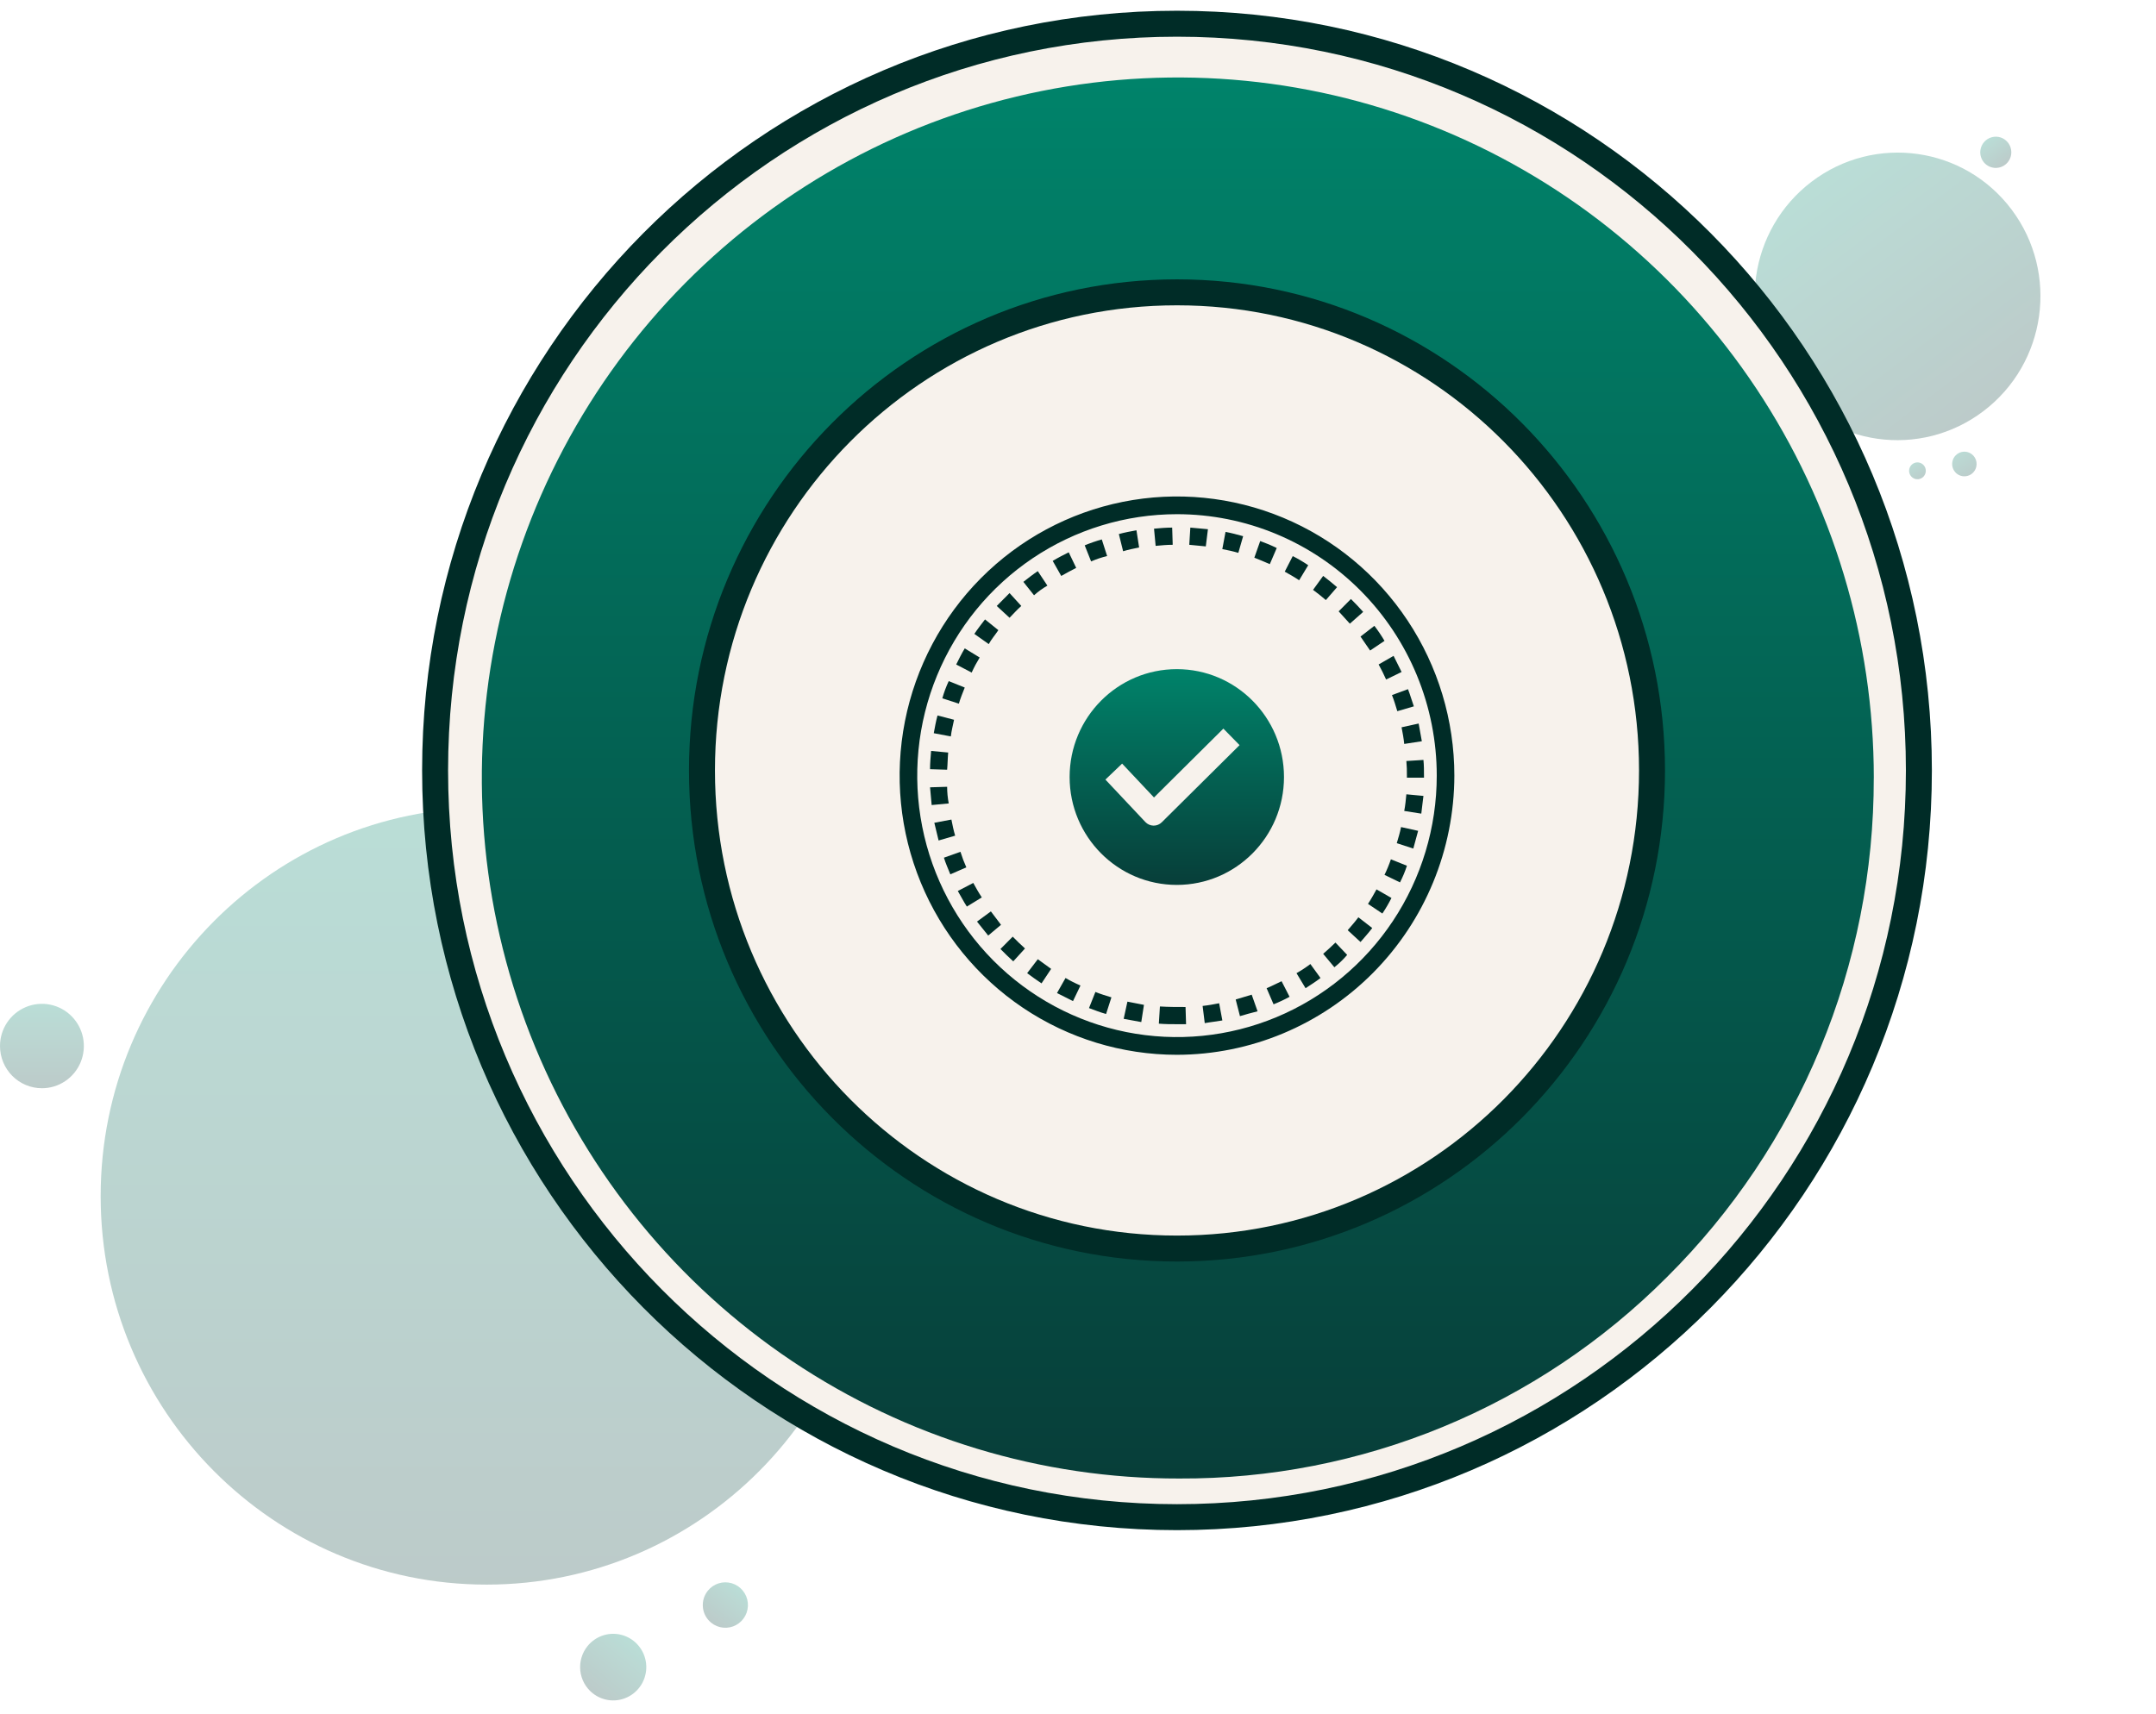
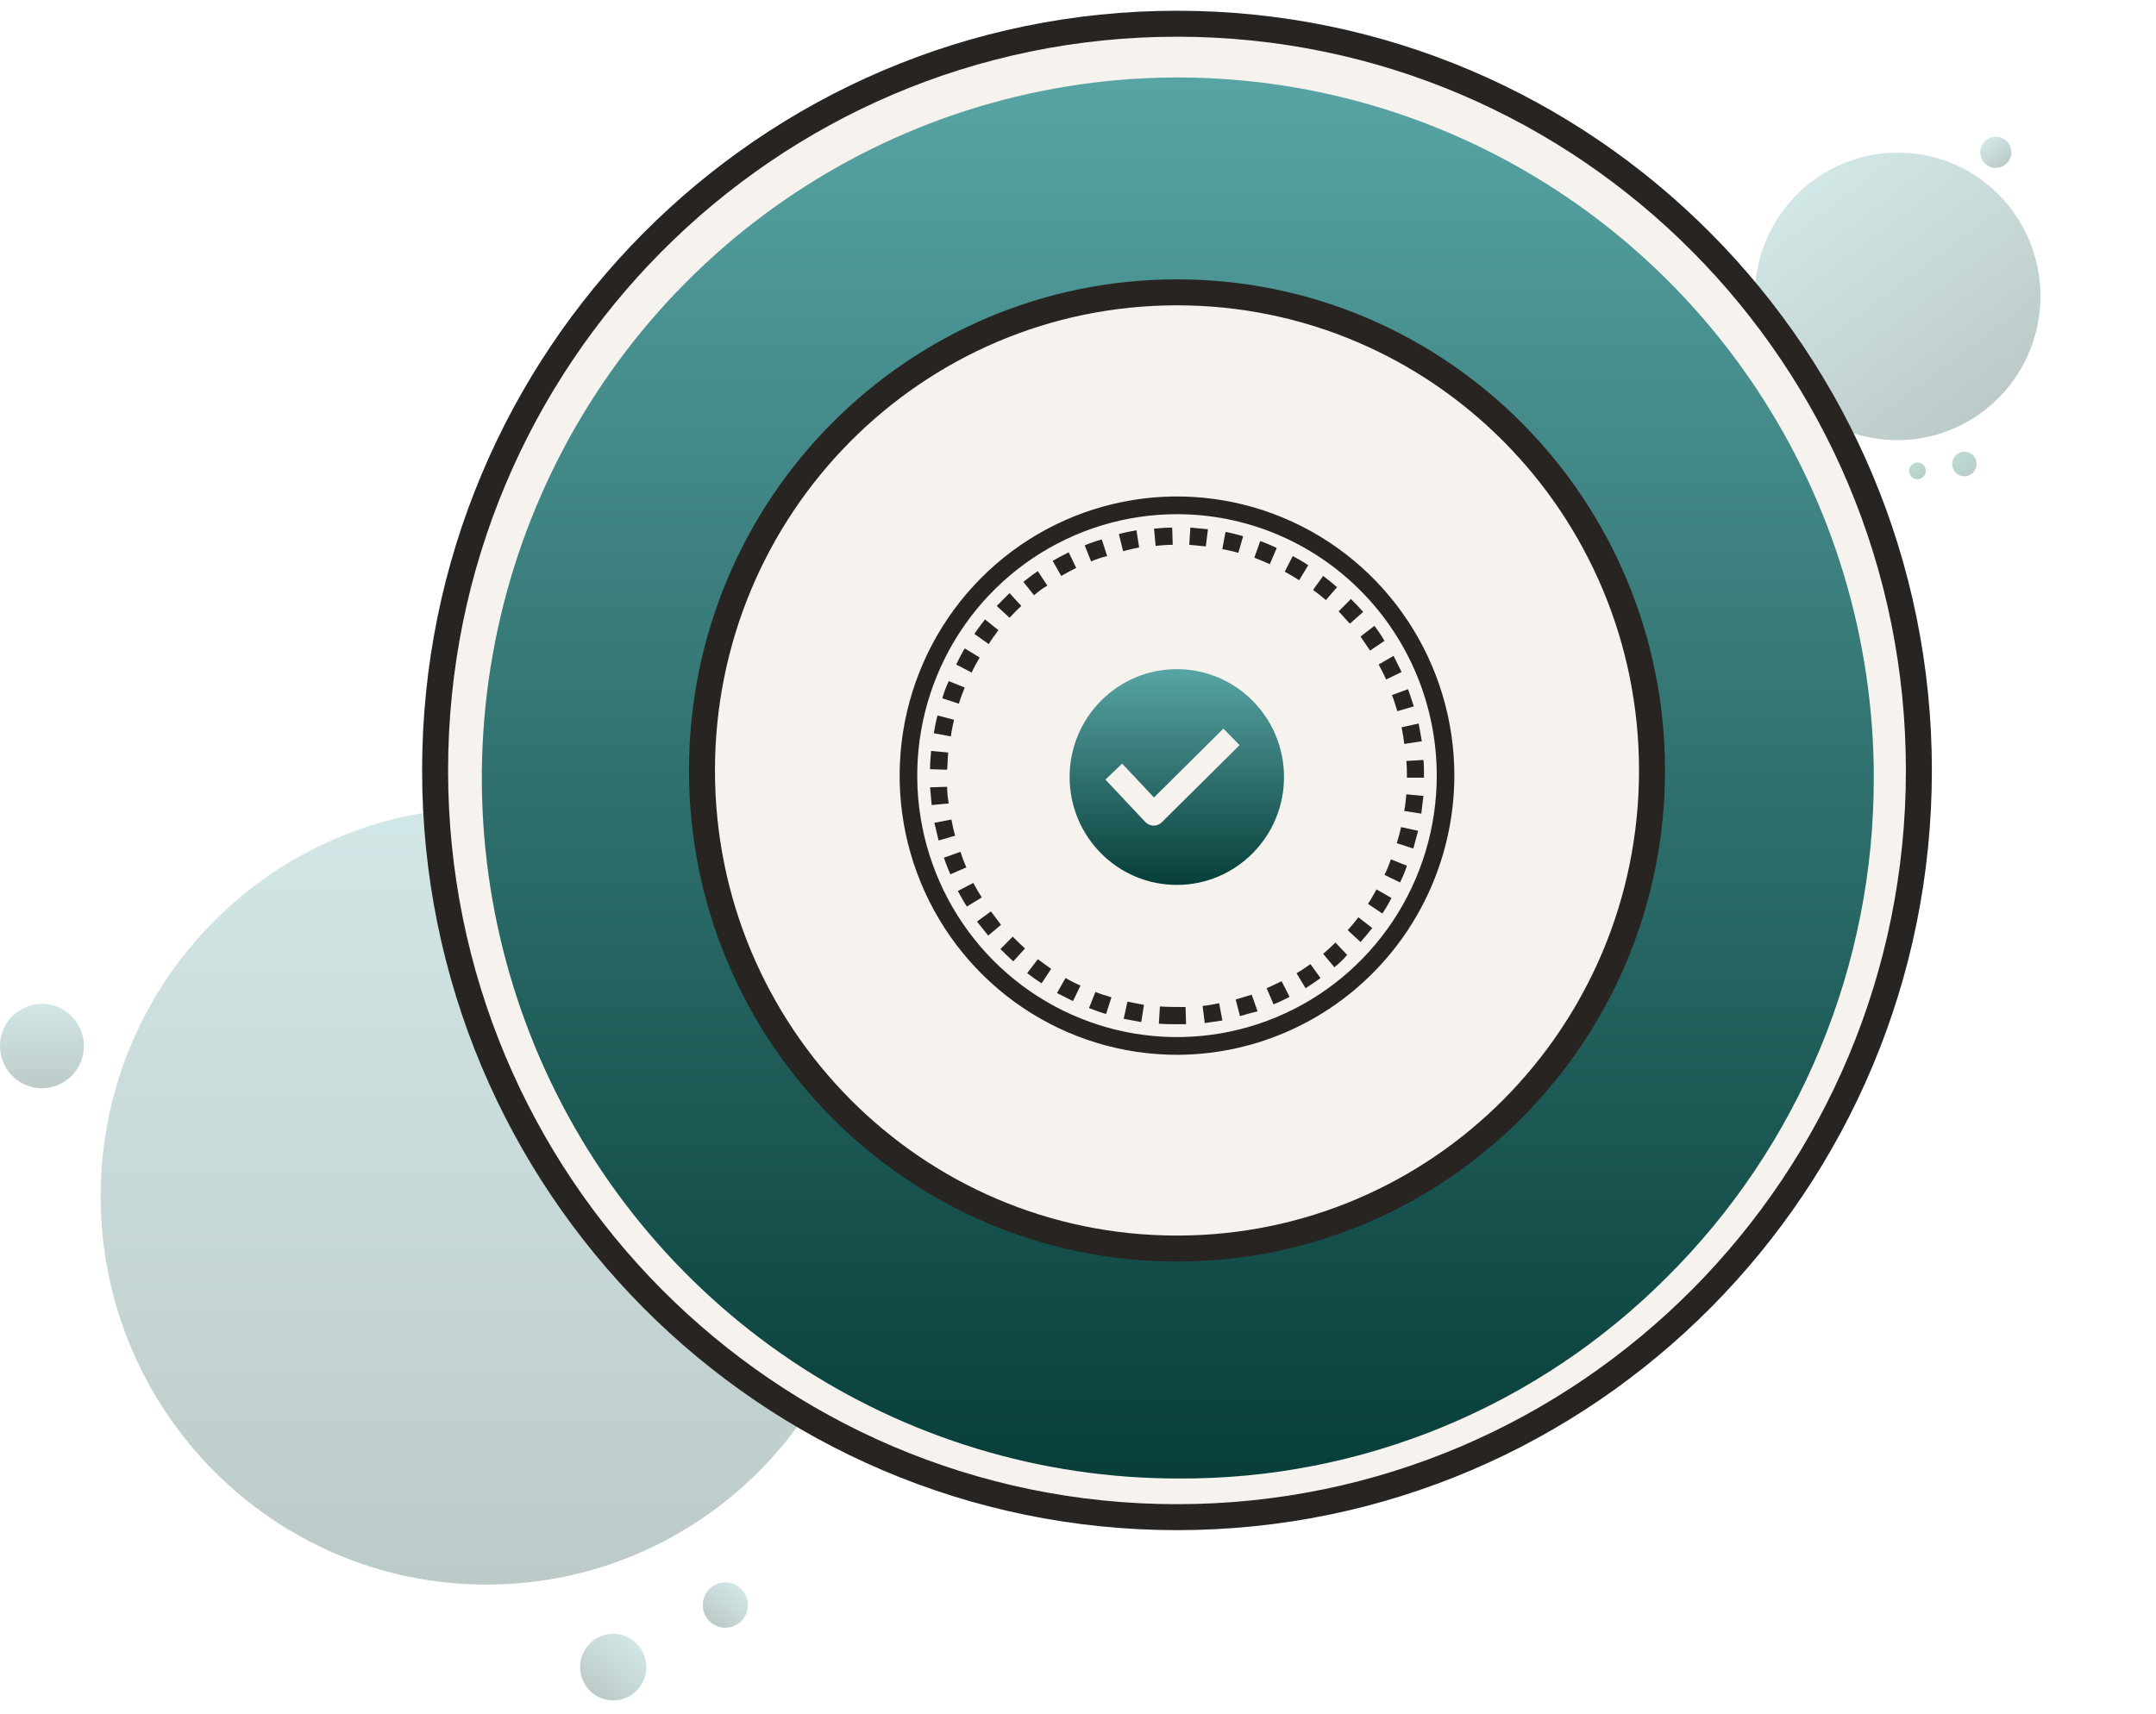
<svg xmlns="http://www.w3.org/2000/svg" width="166" height="132" viewBox="0 0 166 132" fill="none">
  <g opacity="0.272">
-     <path d="M37.465 122.038C53.876 122.038 67.18 108.644 67.18 92.122C67.18 75.6 53.876 62.206 37.465 62.206C21.054 62.206 7.75 75.6 7.75 92.122C7.75 108.644 21.054 122.038 37.465 122.038Z" fill="url(#paint0_linear_1436_3879)" />
-     <path d="M45.61 130.386C46.002 130.705 46.479 130.9 46.981 130.947C47.483 130.993 47.987 130.888 48.43 130.646C48.873 130.403 49.235 130.034 49.469 129.585C49.703 129.136 49.8 128.626 49.747 128.122C49.694 127.617 49.493 127.139 49.17 126.75C48.847 126.36 48.417 126.075 47.934 125.932C47.45 125.788 46.935 125.792 46.454 125.944C45.973 126.095 45.547 126.387 45.23 126.782C44.807 127.311 44.609 127.987 44.68 128.663C44.751 129.338 45.086 129.958 45.61 130.386Z" fill="url(#paint1_linear_1436_3879)" />
-     <path d="M54.755 124.972C55.022 125.19 55.347 125.323 55.69 125.355C56.032 125.386 56.376 125.315 56.678 125.15C56.98 124.985 57.227 124.733 57.387 124.427C57.547 124.121 57.614 123.773 57.578 123.429C57.542 123.085 57.405 122.759 57.185 122.493C56.965 122.227 56.672 122.032 56.343 121.934C56.013 121.836 55.662 121.838 55.333 121.941C55.005 122.043 54.714 122.242 54.498 122.511C54.208 122.871 54.072 123.333 54.12 123.795C54.168 124.257 54.397 124.68 54.755 124.972Z" fill="url(#paint2_linear_1436_3879)" />
-     <path d="M3.228 83.81C3.867 83.81 4.491 83.619 5.022 83.262C5.553 82.905 5.967 82.397 6.211 81.803C6.455 81.21 6.519 80.556 6.395 79.925C6.27 79.295 5.963 78.716 5.511 78.261C5.06 77.807 4.484 77.497 3.858 77.372C3.232 77.246 2.583 77.311 1.993 77.557C1.403 77.803 0.899 78.219 0.544 78.754C0.189 79.288 0 79.917 0 80.56C0 81.422 0.34 82.248 0.946 82.858C1.551 83.467 2.372 83.81 3.228 83.81Z" fill="url(#paint3_linear_1436_3879)" />
+     <path d="M37.465 122.038C53.876 122.038 67.18 108.644 67.18 92.122C67.18 75.6 53.876 62.207 37.465 62.207C21.054 62.207 7.75 75.6 7.75 92.122C7.75 108.644 21.054 122.038 37.465 122.038Z" fill="url(#paint0_linear_461_5992)" />
+     <path d="M45.61 130.386C46.002 130.705 46.479 130.9 46.981 130.947C47.483 130.993 47.988 130.888 48.431 130.646C48.873 130.404 49.235 130.034 49.469 129.585C49.704 129.136 49.8 128.626 49.747 128.122C49.694 127.617 49.493 127.139 49.171 126.75C48.848 126.36 48.417 126.075 47.934 125.932C47.45 125.788 46.935 125.792 46.454 125.944C45.973 126.095 45.547 126.387 45.23 126.782C44.807 127.311 44.609 127.987 44.68 128.663C44.751 129.339 45.086 129.958 45.61 130.386Z" fill="url(#paint1_linear_461_5992)" />
+     <path d="M54.755 124.972C55.022 125.19 55.347 125.323 55.69 125.355C56.032 125.386 56.376 125.315 56.678 125.15C56.98 124.985 57.227 124.733 57.387 124.427C57.547 124.121 57.614 123.773 57.578 123.429C57.542 123.085 57.405 122.759 57.185 122.493C56.966 122.227 56.672 122.032 56.343 121.934C56.013 121.836 55.662 121.838 55.333 121.941C55.005 122.043 54.714 122.242 54.498 122.511C54.208 122.871 54.072 123.333 54.12 123.795C54.168 124.257 54.397 124.68 54.755 124.972Z" fill="url(#paint2_linear_461_5992)" />
+     <path d="M3.228 83.81C3.867 83.81 4.491 83.619 5.022 83.262C5.553 82.905 5.967 82.397 6.211 81.803C6.455 81.21 6.519 80.556 6.395 79.925C6.27 79.295 5.963 78.716 5.511 78.261C5.06 77.807 4.484 77.497 3.858 77.372C3.232 77.246 2.583 77.311 1.993 77.557C1.403 77.803 0.899 78.219 0.544 78.754C0.189 79.288 0 79.917 0 80.559C0 81.422 0.34 82.248 0.946 82.858C1.551 83.467 2.372 83.81 3.228 83.81Z" fill="url(#paint3_linear_461_5992)" />
  </g>
  <g opacity="0.272">
-     <path d="M152.714 31.664C157.569 27.979 158.545 21.036 154.894 16.155C151.242 11.274 144.345 10.304 139.489 13.988C134.633 17.673 133.657 24.616 137.309 29.497C140.961 34.378 147.858 35.348 152.714 31.664Z" fill="url(#paint4_linear_1436_3879)" />
-     <path d="M152.159 35.963C152.114 36.145 152.016 36.31 151.878 36.436C151.74 36.562 151.569 36.645 151.384 36.672C151.2 36.7 151.012 36.673 150.844 36.593C150.675 36.513 150.534 36.384 150.439 36.224C150.343 36.063 150.297 35.877 150.306 35.69C150.315 35.502 150.379 35.322 150.49 35.17C150.601 35.02 150.754 34.905 150.929 34.842C151.104 34.778 151.294 34.768 151.475 34.813C151.717 34.874 151.925 35.029 152.054 35.245C152.182 35.461 152.22 35.719 152.159 35.963Z" fill="url(#paint5_linear_1436_3879)" />
-     <path d="M148.257 36.416C148.226 36.54 148.159 36.653 148.065 36.739C147.971 36.825 147.853 36.881 147.728 36.901C147.602 36.919 147.473 36.901 147.358 36.846C147.243 36.791 147.147 36.704 147.082 36.594C147.016 36.484 146.985 36.357 146.991 36.229C146.997 36.101 147.041 35.977 147.117 35.874C147.192 35.771 147.297 35.693 147.416 35.65C147.536 35.606 147.666 35.599 147.789 35.63C147.955 35.672 148.097 35.778 148.185 35.925C148.273 36.072 148.299 36.249 148.257 36.416Z" fill="url(#paint6_linear_1436_3879)" />
-     <path d="M154.383 12.69C154.194 12.834 153.967 12.917 153.731 12.931C153.495 12.945 153.26 12.888 153.056 12.767C152.853 12.646 152.689 12.468 152.587 12.253C152.484 12.039 152.447 11.799 152.48 11.563C152.513 11.327 152.615 11.107 152.773 10.929C152.93 10.751 153.137 10.624 153.366 10.565C153.595 10.505 153.836 10.515 154.059 10.593C154.283 10.671 154.478 10.815 154.62 11.005C154.81 11.259 154.892 11.58 154.848 11.896C154.804 12.212 154.636 12.498 154.383 12.69Z" fill="url(#paint7_linear_1436_3879)" />
+     <path d="M152.714 31.664C157.569 27.98 158.546 21.036 154.894 16.155C151.242 11.274 144.345 10.304 139.489 13.989C134.633 17.673 133.657 24.616 137.309 29.497C140.961 34.378 147.858 35.348 152.714 31.664Z" fill="url(#paint4_linear_461_5992)" />
+     <path d="M152.16 35.963C152.114 36.145 152.017 36.31 151.879 36.436C151.741 36.562 151.569 36.645 151.385 36.673C151.2 36.701 151.012 36.673 150.844 36.593C150.676 36.513 150.535 36.385 150.439 36.224C150.343 36.063 150.297 35.877 150.306 35.69C150.315 35.502 150.379 35.322 150.49 35.171C150.601 35.02 150.754 34.905 150.929 34.842C151.104 34.778 151.294 34.768 151.475 34.814C151.717 34.874 151.925 35.03 152.054 35.245C152.182 35.461 152.22 35.719 152.16 35.963Z" fill="url(#paint5_linear_461_5992)" />
+     <path d="M148.257 36.416C148.226 36.54 148.16 36.653 148.065 36.739C147.971 36.825 147.854 36.881 147.728 36.901C147.602 36.919 147.474 36.901 147.358 36.846C147.243 36.791 147.147 36.704 147.082 36.594C147.016 36.484 146.985 36.357 146.991 36.229C146.997 36.101 147.041 35.977 147.117 35.874C147.193 35.771 147.297 35.693 147.417 35.65C147.536 35.606 147.666 35.599 147.79 35.63C147.955 35.672 148.097 35.778 148.185 35.925C148.273 36.072 148.299 36.249 148.257 36.416Z" fill="url(#paint6_linear_461_5992)" />
+     <path d="M154.383 12.69C154.194 12.834 153.967 12.918 153.731 12.931C153.495 12.945 153.26 12.888 153.056 12.767C152.853 12.647 152.689 12.468 152.587 12.254C152.484 12.039 152.447 11.799 152.48 11.563C152.514 11.328 152.615 11.107 152.773 10.929C152.931 10.752 153.137 10.625 153.366 10.565C153.595 10.505 153.836 10.515 154.06 10.593C154.283 10.672 154.478 10.815 154.62 11.005C154.81 11.259 154.893 11.58 154.848 11.896C154.804 12.212 154.636 12.498 154.383 12.69Z" fill="url(#paint7_linear_461_5992)" />
  </g>
-   <path d="M90.622 117.671C122.623 117.671 148.566 91.553 148.566 59.336C148.566 27.118 122.623 1 90.622 1C58.621 1 32.678 27.118 32.678 59.336C32.678 91.553 58.621 117.671 90.622 117.671Z" fill="#F7F2EC" />
-   <path d="M90.622 116.844C122.17 116.844 147.744 91.096 147.744 59.336C147.744 27.575 122.17 1.827 90.622 1.827C59.075 1.827 33.5 27.575 33.5 59.336C33.5 91.096 59.075 116.844 90.622 116.844Z" stroke="#002C27" stroke-width="2" />
-   <path d="M144.27 59.916C144.281 67.067 142.878 74.15 140.143 80.75C137.408 87.35 133.396 93.337 128.34 98.361C123.405 103.309 117.547 107.227 111.103 109.888C104.658 112.549 97.755 113.901 90.79 113.867C80.187 113.887 69.816 110.741 60.99 104.825C52.163 98.91 45.279 90.492 41.207 80.635C37.135 70.779 36.059 59.928 38.115 49.456C40.17 38.984 45.266 29.361 52.756 21.805C60.246 14.25 69.795 9.101 80.192 7.011C90.59 4.921 101.37 5.983 111.168 10.063C120.966 14.143 129.342 21.058 135.234 29.933C141.127 38.807 144.273 49.242 144.273 59.916L144.27 59.916Z" fill="url(#paint8_linear_1436_3879)" />
-   <path d="M90.622 96.985C111.275 96.985 128.018 80.129 128.018 59.336C128.018 38.542 111.275 21.686 90.622 21.686C69.969 21.686 53.226 38.542 53.226 59.336C53.226 80.129 69.969 96.985 90.622 96.985Z" fill="#F7F2EC" />
-   <path d="M90.622 96.157C110.822 96.157 127.196 79.671 127.196 59.335C127.196 38.999 110.822 22.514 90.622 22.514C70.423 22.514 54.048 38.999 54.048 59.335C54.048 79.671 70.423 96.157 90.622 96.157Z" stroke="#002C27" stroke-width="2" />
-   <path d="M90.622 81.235C86.398 81.235 82.269 79.974 78.757 77.612C75.246 75.249 72.508 71.891 70.892 67.963C69.276 64.034 68.853 59.711 69.677 55.541C70.501 51.37 72.535 47.539 75.521 44.532C78.508 41.526 82.313 39.478 86.456 38.648C90.598 37.819 94.892 38.245 98.794 39.872C102.696 41.499 106.032 44.255 108.378 47.791C110.725 51.326 111.977 55.483 111.977 59.735C111.968 65.434 109.715 70.897 105.712 74.927C101.709 78.957 96.283 81.225 90.622 81.235ZM90.622 39.6C86.666 39.6 82.799 40.781 79.51 42.993C76.221 45.206 73.658 48.35 72.144 52.03C70.63 55.709 70.234 59.758 71.006 63.663C71.778 67.569 73.683 71.157 76.48 73.973C79.277 76.789 82.84 78.707 86.72 79.484C90.6 80.26 94.621 79.862 98.275 78.338C101.93 76.814 105.054 74.233 107.251 70.922C109.449 67.611 110.622 63.718 110.622 59.735C110.622 57.091 110.105 54.472 109.1 52.029C108.095 49.586 106.622 47.367 104.764 45.497C102.907 43.627 100.702 42.144 98.276 41.132C95.849 40.12 93.248 39.6 90.622 39.6Z" fill="#002C27" />
-   <path d="M90.622 78.878C90.17 78.878 89.718 78.878 89.225 78.837L89.307 77.513C89.965 77.554 90.622 77.554 91.28 77.554L91.321 78.878H90.622ZM92.759 78.796L92.595 77.472C93.006 77.43 93.457 77.347 93.868 77.265L94.115 78.589C93.661 78.671 93.21 78.713 92.758 78.796H92.759ZM87.872 78.713L86.517 78.465L86.805 77.141C87.216 77.223 87.626 77.306 88.078 77.389L87.872 78.713ZM95.47 78.258L95.141 76.976L96.374 76.604L96.826 77.885C96.331 78.009 95.879 78.134 95.468 78.258H95.47ZM85.162 78.092C84.71 77.968 84.299 77.803 83.847 77.637L84.34 76.396C84.751 76.561 85.162 76.686 85.573 76.81L85.162 78.092ZM98.057 77.347L97.523 76.106C97.934 75.941 98.303 75.734 98.674 75.568L99.29 76.767C98.891 76.986 98.478 77.18 98.056 77.348L98.057 77.347ZM82.615 77.099L81.383 76.479L82.04 75.32C82.411 75.538 82.795 75.731 83.191 75.899L82.615 77.099ZM100.521 76.106L99.823 74.948C100.195 74.738 100.552 74.503 100.892 74.245L101.672 75.321C101.3 75.612 100.889 75.86 100.52 76.108L100.521 76.106ZM80.192 75.734C79.823 75.486 79.412 75.196 79.084 74.949L79.906 73.873C80.234 74.121 80.603 74.37 80.932 74.618L80.192 75.734ZM102.739 74.493L101.877 73.459C102.205 73.17 102.534 72.88 102.821 72.591L103.725 73.542C103.427 73.891 103.096 74.21 102.737 74.495L102.739 74.493ZM78.016 74.038C77.687 73.748 77.359 73.417 77.03 73.087L77.974 72.136C78.262 72.426 78.591 72.757 78.919 73.046L78.016 74.038ZM104.752 72.548L103.765 71.638C104.053 71.307 104.341 70.976 104.587 70.645L105.656 71.472C105.366 71.849 105.037 72.221 104.75 72.552L104.752 72.548ZM76.086 72.052C75.799 71.679 75.511 71.349 75.224 70.976L76.293 70.191C76.539 70.522 76.827 70.893 77.073 71.224L76.086 72.052ZM106.436 70.356L105.327 69.612C105.573 69.239 105.779 68.867 105.984 68.495L107.135 69.157C106.926 69.572 106.691 69.974 106.433 70.36L106.436 70.356ZM74.443 69.819C74.197 69.446 73.991 69.033 73.746 68.62L74.936 67.999C75.142 68.371 75.347 68.744 75.594 69.115L74.443 69.819ZM107.79 67.957L106.599 67.378C106.788 66.989 106.953 66.589 107.092 66.179L108.325 66.676C108.182 67.119 108.002 67.549 107.788 67.963L107.79 67.957ZM73.17 67.337C73.006 66.923 72.8 66.469 72.677 66.055L73.95 65.6C74.076 66.009 74.227 66.409 74.402 66.799L73.17 67.337ZM108.817 65.351L107.544 64.937C107.668 64.524 107.791 64.11 107.873 63.696L109.188 63.986L108.817 65.351ZM72.267 64.73C72.144 64.275 72.061 63.82 71.938 63.366L73.253 63.118C73.335 63.532 73.418 63.945 73.541 64.359L72.267 64.73ZM109.433 62.662L108.118 62.455C108.2 62.041 108.241 61.587 108.282 61.173L109.597 61.297C109.555 61.719 109.473 62.216 109.431 62.671L109.433 62.662ZM71.733 62L71.609 60.635L72.924 60.594C72.925 61.024 72.966 61.453 73.048 61.876L71.733 62ZM109.639 59.892H108.324V59.767C108.33 59.381 108.317 58.994 108.282 58.609L109.597 58.526C109.639 58.94 109.639 59.354 109.639 59.767V59.892ZM72.923 59.28L71.608 59.239C71.608 58.783 71.649 58.328 71.69 57.832L73.005 57.956C72.963 58.412 72.963 58.867 72.923 59.28ZM108.118 57.294C108.077 56.88 107.995 56.426 107.913 56.012L109.228 55.723L109.474 57.087L108.118 57.294ZM73.21 56.715L71.895 56.467C71.978 56.012 72.06 55.556 72.183 55.102L73.456 55.433C73.374 55.849 73.252 56.304 73.21 56.717L73.21 56.715ZM107.585 54.772C107.461 54.358 107.338 53.945 107.174 53.531L108.407 53.076C108.571 53.489 108.694 53.944 108.859 54.4L107.585 54.772ZM73.827 54.193L72.554 53.779C72.682 53.325 72.847 52.882 73.047 52.455L74.28 52.952C74.113 53.368 73.948 53.782 73.827 54.194V54.193ZM106.722 52.332C106.558 51.959 106.353 51.547 106.147 51.173L107.298 50.511L107.914 51.753L106.722 52.332ZM74.813 51.797L73.622 51.176C73.828 50.762 74.033 50.348 74.28 49.935L75.43 50.637C75.201 51.011 74.995 51.398 74.813 51.797ZM105.491 50.101C105.245 49.729 104.998 49.398 104.752 49.025L105.82 48.198C106.103 48.568 106.364 48.954 106.6 49.356L105.491 50.101ZM76.128 49.605L75.019 48.82C75.266 48.448 75.554 48.075 75.841 47.704L76.868 48.531C76.621 48.902 76.33 49.233 76.128 49.605ZM103.931 48.033C103.644 47.702 103.356 47.413 103.069 47.083L104.014 46.132C104.342 46.463 104.671 46.794 104.958 47.125L103.931 48.033ZM77.73 47.578L76.744 46.668L77.73 45.675L78.634 46.668C78.302 46.959 78.014 47.29 77.727 47.58L77.73 47.578ZM102.084 46.214C101.755 45.924 101.426 45.676 101.097 45.428L101.877 44.353C102.247 44.642 102.617 44.932 102.946 45.221L102.084 46.214ZM79.616 45.846L78.794 44.813C79.164 44.523 79.534 44.234 79.903 43.985L80.643 45.102C80.275 45.312 79.931 45.562 79.616 45.846ZM100.027 44.688C99.657 44.44 99.288 44.233 98.919 44.026L99.535 42.827C99.946 43.036 100.344 43.271 100.726 43.529L100.027 44.688ZM81.71 44.357L81.053 43.198C81.464 42.95 81.875 42.743 82.286 42.536L82.861 43.735C82.449 43.943 82.08 44.148 81.71 44.357ZM97.768 43.447C97.398 43.281 96.988 43.116 96.577 42.95L97.029 41.668C97.463 41.823 97.888 42.002 98.302 42.206L97.768 43.447ZM84.01 43.24L83.517 41.999C83.947 41.822 84.386 41.67 84.832 41.544L85.243 42.825C84.821 42.925 84.408 43.063 84.01 43.238V43.24ZM95.345 42.578C94.934 42.454 94.523 42.371 94.112 42.288L94.359 40.964C94.811 41.047 95.263 41.171 95.714 41.295L95.345 42.578ZM86.474 42.454L86.145 41.13C86.597 41.006 87.05 40.923 87.501 40.84L87.706 42.164C87.295 42.246 86.885 42.329 86.474 42.454ZM92.84 42.081C92.429 42.04 91.978 41.999 91.567 41.957L91.649 40.633L93.004 40.757L92.84 42.081ZM88.977 42.04L88.854 40.716C89.306 40.675 89.758 40.633 90.251 40.633L90.292 41.957C89.842 41.957 89.431 41.998 88.979 42.04H88.977Z" fill="#002C27" />
-   <path d="M90.608 68.151C95.165 68.151 98.86 64.431 98.86 59.843C98.86 55.254 95.165 51.534 90.608 51.534C86.05 51.534 82.355 55.254 82.355 59.843C82.355 64.431 86.05 68.151 90.608 68.151Z" fill="url(#paint9_linear_1436_3879)" />
-   <path d="M94.193 56.114L88.851 61.417L86.397 58.81L85.11 60.039L88.184 63.306C88.266 63.393 88.363 63.462 88.471 63.51C88.579 63.557 88.695 63.583 88.813 63.585H88.828C89.061 63.585 89.284 63.493 89.45 63.328L95.44 57.386L94.193 56.114Z" fill="#F7F2EC" />
+   <path d="M90.622 117.671C122.624 117.671 148.566 91.553 148.566 59.336C148.566 27.118 122.624 1 90.622 1C58.621 1 32.678 27.118 32.678 59.336C32.678 91.553 58.621 117.671 90.622 117.671Z" fill="#F6F2ED" />
+   <path d="M90.622 116.844C122.17 116.844 147.744 91.096 147.744 59.336C147.744 27.575 122.17 1.827 90.622 1.827C59.075 1.827 33.5 27.575 33.5 59.336C33.5 91.096 59.075 116.844 90.622 116.844Z" stroke="#272421" stroke-width="2" />
+   <path d="M144.27 59.916C144.281 67.067 142.878 74.15 140.143 80.75C137.408 87.35 133.396 93.337 128.34 98.361C123.405 103.309 117.547 107.227 111.103 109.888C104.658 112.549 97.755 113.901 90.79 113.866C80.187 113.887 69.816 110.741 60.99 104.825C52.163 98.91 45.279 90.491 41.207 80.635C37.135 70.779 36.059 59.928 38.115 49.456C40.17 38.984 45.266 29.361 52.756 21.805C60.246 14.25 69.795 9.101 80.192 7.011C90.59 4.921 101.37 5.983 111.168 10.063C120.966 14.143 129.342 21.058 135.234 29.933C141.127 38.807 144.273 49.242 144.273 59.916L144.27 59.916Z" fill="url(#paint8_linear_461_5992)" />
+   <path d="M90.622 96.985C111.275 96.985 128.018 80.129 128.018 59.336C128.018 38.542 111.275 21.686 90.622 21.686C69.969 21.686 53.226 38.542 53.226 59.336C53.226 80.129 69.969 96.985 90.622 96.985Z" fill="#F6F2ED" />
+   <path d="M90.622 96.157C110.821 96.157 127.196 79.672 127.196 59.336C127.196 38.999 110.821 22.514 90.622 22.514C70.422 22.514 54.048 38.999 54.048 59.336C54.048 79.672 70.422 96.157 90.622 96.157Z" stroke="#272421" stroke-width="2" />
+   <path d="M90.622 81.235C86.398 81.235 82.269 79.974 78.758 77.612C75.246 75.249 72.508 71.891 70.892 67.963C69.276 64.034 68.853 59.711 69.677 55.541C70.501 51.37 72.535 47.539 75.521 44.533C78.508 41.526 82.313 39.478 86.456 38.649C90.598 37.819 94.892 38.245 98.794 39.872C102.696 41.499 106.032 44.255 108.378 47.791C110.725 51.326 111.977 55.483 111.977 59.735C111.968 65.434 109.715 70.897 105.712 74.927C101.709 78.957 96.283 81.225 90.622 81.235ZM90.622 39.6C86.666 39.6 82.799 40.781 79.51 42.993C76.222 45.206 73.658 48.35 72.144 52.03C70.631 55.709 70.234 59.758 71.006 63.663C71.778 67.569 73.683 71.157 76.48 73.973C79.277 76.789 82.841 78.707 86.72 79.484C90.6 80.261 94.621 79.862 98.276 78.338C101.93 76.814 105.054 74.233 107.251 70.922C109.449 67.611 110.622 63.718 110.622 59.735C110.622 57.091 110.105 54.473 109.1 52.029C108.095 49.587 106.622 47.367 104.765 45.497C102.907 43.627 100.702 42.144 98.276 41.132C95.849 40.12 93.248 39.6 90.622 39.6Z" fill="#272421" />
+   <path d="M90.623 78.878C90.17 78.878 89.718 78.878 89.225 78.837L89.307 77.513C89.965 77.555 90.623 77.555 91.28 77.555L91.321 78.878H90.623ZM92.759 78.796L92.595 77.472C93.006 77.43 93.457 77.348 93.868 77.265L94.115 78.589C93.661 78.672 93.21 78.713 92.758 78.796H92.759ZM87.872 78.713L86.517 78.465L86.805 77.141C87.216 77.224 87.627 77.306 88.078 77.389L87.872 78.713ZM95.47 78.258L95.141 76.976L96.374 76.604L96.826 77.885C96.331 78.01 95.879 78.134 95.468 78.258H95.47ZM85.162 78.092C84.71 77.968 84.3 77.803 83.847 77.637L84.34 76.396C84.751 76.561 85.162 76.686 85.573 76.81L85.162 78.092ZM98.057 77.348L97.523 76.106C97.934 75.941 98.303 75.734 98.674 75.569L99.29 76.768C98.891 76.986 98.478 77.18 98.056 77.349L98.057 77.348ZM82.616 77.099L81.383 76.479L82.04 75.32C82.411 75.538 82.795 75.732 83.191 75.9L82.616 77.099ZM100.521 76.106L99.824 74.948C100.195 74.738 100.552 74.503 100.892 74.246L101.672 75.321C101.3 75.612 100.89 75.86 100.52 76.108L100.521 76.106ZM80.193 75.734C79.823 75.486 79.413 75.196 79.084 74.949L79.906 73.873C80.234 74.121 80.604 74.37 80.932 74.618L80.193 75.734ZM102.739 74.493L101.877 73.459C102.205 73.17 102.534 72.88 102.821 72.591L103.725 73.542C103.427 73.891 103.096 74.21 102.737 74.495L102.739 74.493ZM78.016 74.038C77.688 73.748 77.359 73.417 77.03 73.087L77.974 72.136C78.262 72.426 78.591 72.757 78.919 73.046L78.016 74.038ZM104.752 72.548L103.765 71.638C104.053 71.307 104.341 70.976 104.587 70.645L105.656 71.473C105.366 71.849 105.037 72.222 104.75 72.552L104.752 72.548ZM76.086 72.052C75.799 71.68 75.511 71.349 75.224 70.976L76.293 70.191C76.539 70.522 76.827 70.894 77.073 71.225L76.086 72.052ZM106.436 70.356L105.327 69.612C105.574 69.239 105.779 68.867 105.985 68.496L107.135 69.157C106.926 69.573 106.691 69.974 106.433 70.361L106.436 70.356ZM74.443 69.819C74.197 69.446 73.991 69.033 73.746 68.62L74.937 67.999C75.142 68.371 75.347 68.744 75.594 69.115L74.443 69.819ZM107.79 67.958L106.599 67.379C106.788 66.99 106.953 66.589 107.092 66.18L108.325 66.676C108.182 67.119 108.002 67.549 107.789 67.963L107.79 67.958ZM73.17 67.337C73.006 66.923 72.8 66.469 72.677 66.055L73.95 65.6C74.076 66.009 74.227 66.409 74.402 66.799L73.17 67.337ZM108.818 65.351L107.544 64.938C107.668 64.524 107.791 64.11 107.873 63.696L109.188 63.986L108.818 65.351ZM72.267 64.731C72.144 64.275 72.062 63.82 71.938 63.366L73.253 63.118C73.335 63.532 73.418 63.945 73.541 64.359L72.267 64.731ZM109.433 62.662L108.118 62.455C108.2 62.041 108.241 61.587 108.283 61.173L109.598 61.297C109.555 61.719 109.473 62.216 109.432 62.671L109.433 62.662ZM71.733 62L71.61 60.636L72.925 60.594C72.925 61.024 72.966 61.454 73.048 61.876L71.733 62ZM109.639 59.892H108.324V59.767C108.33 59.381 108.317 58.994 108.283 58.609L109.598 58.526C109.639 58.94 109.639 59.354 109.639 59.767V59.892ZM72.923 59.28L71.608 59.239C71.608 58.784 71.649 58.329 71.69 57.832L73.005 57.956C72.963 58.412 72.963 58.867 72.923 59.28ZM108.118 57.294C108.077 56.88 107.995 56.426 107.913 56.013L109.228 55.723L109.474 57.087L108.118 57.294ZM73.211 56.715L71.896 56.467C71.978 56.012 72.06 55.557 72.183 55.102L73.456 55.433C73.374 55.849 73.252 56.304 73.21 56.717L73.211 56.715ZM107.585 54.772C107.461 54.358 107.338 53.945 107.174 53.531L108.407 53.076C108.571 53.49 108.694 53.944 108.859 54.4L107.585 54.772ZM73.827 54.193L72.554 53.779C72.682 53.325 72.847 52.882 73.047 52.455L74.28 52.952C74.113 53.368 73.949 53.782 73.827 54.195V54.193ZM106.723 52.332C106.558 51.96 106.353 51.547 106.147 51.174L107.298 50.512L107.914 51.753L106.723 52.332ZM74.813 51.797L73.622 51.176C73.828 50.762 74.033 50.349 74.28 49.935L75.43 50.637C75.201 51.011 74.995 51.398 74.813 51.797ZM105.491 50.101C105.245 49.729 104.998 49.399 104.752 49.026L105.82 48.198C106.104 48.568 106.364 48.955 106.6 49.356L105.491 50.101ZM76.128 49.605L75.02 48.82C75.266 48.448 75.554 48.076 75.841 47.704L76.868 48.532C76.621 48.902 76.331 49.233 76.128 49.605ZM103.931 48.033C103.644 47.702 103.356 47.413 103.069 47.083L104.014 46.132C104.342 46.463 104.671 46.794 104.958 47.125L103.931 48.033ZM77.73 47.578L76.744 46.668L77.73 45.675L78.634 46.668C78.302 46.959 78.015 47.29 77.727 47.58L77.73 47.578ZM102.084 46.214C101.755 45.924 101.426 45.676 101.098 45.429L101.878 44.353C102.247 44.642 102.617 44.932 102.946 45.221L102.084 46.214ZM79.617 45.846L78.795 44.813C79.164 44.523 79.534 44.234 79.903 43.986L80.643 45.102C80.275 45.312 79.931 45.562 79.617 45.846ZM100.027 44.688C99.658 44.44 99.288 44.233 98.919 44.026L99.535 42.827C99.946 43.037 100.344 43.271 100.726 43.529L100.027 44.688ZM81.711 44.357L81.053 43.199C81.464 42.95 81.875 42.743 82.286 42.537L82.861 43.736C82.45 43.943 82.081 44.148 81.711 44.357ZM97.768 43.447C97.398 43.281 96.988 43.116 96.577 42.95L97.029 41.669C97.464 41.823 97.889 42.002 98.302 42.206L97.768 43.447ZM84.01 43.24L83.517 41.999C83.947 41.822 84.386 41.67 84.832 41.544L85.243 42.825C84.821 42.925 84.408 43.064 84.01 43.238V43.24ZM95.345 42.578C94.934 42.454 94.523 42.371 94.112 42.288L94.359 40.964C94.811 41.047 95.263 41.171 95.714 41.295L95.345 42.578ZM86.474 42.454L86.146 41.13C86.598 41.006 87.05 40.923 87.501 40.84L87.706 42.164C87.295 42.246 86.885 42.329 86.474 42.454ZM92.84 42.081C92.429 42.04 91.978 41.999 91.567 41.957L91.649 40.633L93.004 40.758L92.84 42.081ZM88.977 42.04L88.854 40.716C89.306 40.675 89.758 40.633 90.251 40.633L90.292 41.957C89.842 41.957 89.431 41.998 88.98 42.04H88.977Z" fill="#272421" />
+   <path d="M90.608 68.151C95.166 68.151 98.861 64.431 98.861 59.843C98.861 55.254 95.166 51.534 90.608 51.534C86.05 51.534 82.355 55.254 82.355 59.843C82.355 64.431 86.05 68.151 90.608 68.151Z" fill="url(#paint9_linear_461_5992)" />
+   <path d="M94.193 56.114L88.851 61.417L86.397 58.81L85.11 60.039L88.184 63.306C88.266 63.393 88.363 63.462 88.471 63.51C88.579 63.558 88.695 63.583 88.813 63.585H88.828C89.061 63.585 89.284 63.493 89.45 63.328L95.44 57.386L94.193 56.114Z" fill="#F6F2ED" />
  <defs>
-     <linearGradient id="paint0_linear_1436_3879" x1="37.465" y1="62.206" x2="37.465" y2="122.038" gradientUnits="userSpaceOnUse">
+     <linearGradient id="paint0_linear_461_5992" x1="37.465" y1="62.207" x2="37.465" y2="122.038" gradientUnits="userSpaceOnUse">
+       <stop stop-color="#58A4A4" />
+       <stop offset="1" stop-color="#073E39" />
+     </linearGradient>
+     <linearGradient id="paint1_linear_461_5992" x1="48.817" y1="126.399" x2="45.584" y2="130.364" gradientUnits="userSpaceOnUse">
+       <stop stop-color="#58A4A4" />
+       <stop offset="1" stop-color="#073E39" />
+     </linearGradient>
+     <linearGradient id="paint2_linear_461_5992" x1="56.943" y1="122.252" x2="54.737" y2="124.958" gradientUnits="userSpaceOnUse">
+       <stop stop-color="#58A4A4" />
+       <stop offset="1" stop-color="#073E39" />
+     </linearGradient>
+     <linearGradient id="paint3_linear_461_5992" x1="3.228" y1="77.309" x2="3.228" y2="83.81" gradientUnits="userSpaceOnUse">
+       <stop stop-color="#58A4A4" />
+       <stop offset="1" stop-color="#073E39" />
+     </linearGradient>
+     <linearGradient id="paint4_linear_461_5992" x1="139.489" y1="13.989" x2="152.832" y2="31.574" gradientUnits="userSpaceOnUse">
+       <stop stop-color="#58A4A4" />
+       <stop offset="1" stop-color="#073E39" />
+     </linearGradient>
+     <linearGradient id="paint5_linear_461_5992" x1="150.562" y1="34.585" x2="151.949" y2="36.873" gradientUnits="userSpaceOnUse">
      <stop stop-color="#00836A" />
      <stop offset="1" stop-color="#073E39" />
    </linearGradient>
-     <linearGradient id="paint1_linear_1436_3879" x1="48.817" y1="126.399" x2="45.584" y2="130.364" gradientUnits="userSpaceOnUse">
+     <linearGradient id="paint6_linear_461_5992" x1="147.166" y1="35.474" x2="148.113" y2="37.038" gradientUnits="userSpaceOnUse">
      <stop stop-color="#00836A" />
      <stop offset="1" stop-color="#073E39" />
    </linearGradient>
-     <linearGradient id="paint2_linear_1436_3879" x1="56.943" y1="122.252" x2="54.737" y2="124.958" gradientUnits="userSpaceOnUse">
-       <stop stop-color="#00836A" />
+     <linearGradient id="paint7_linear_461_5992" x1="152.946" y1="10.769" x2="154.396" y2="12.681" gradientUnits="userSpaceOnUse">
+       <stop stop-color="#58A4A4" />
      <stop offset="1" stop-color="#073E39" />
    </linearGradient>
-     <linearGradient id="paint3_linear_1436_3879" x1="3.228" y1="77.309" x2="3.228" y2="83.81" gradientUnits="userSpaceOnUse">
-       <stop stop-color="#00836A" />
+     <linearGradient id="paint8_linear_461_5992" x1="90.685" y1="5.966" x2="90.685" y2="113.867" gradientUnits="userSpaceOnUse">
+       <stop stop-color="#58A4A4" />
      <stop offset="1" stop-color="#073E39" />
    </linearGradient>
-     <linearGradient id="paint4_linear_1436_3879" x1="139.489" y1="13.988" x2="152.832" y2="31.574" gradientUnits="userSpaceOnUse">
-       <stop stop-color="#00836A" />
-       <stop offset="1" stop-color="#073E39" />
-     </linearGradient>
-     <linearGradient id="paint5_linear_1436_3879" x1="150.562" y1="34.585" x2="151.948" y2="36.873" gradientUnits="userSpaceOnUse">
-       <stop stop-color="#00836A" />
-       <stop offset="1" stop-color="#073E39" />
-     </linearGradient>
-     <linearGradient id="paint6_linear_1436_3879" x1="147.165" y1="35.474" x2="148.113" y2="37.038" gradientUnits="userSpaceOnUse">
-       <stop stop-color="#00836A" />
-       <stop offset="1" stop-color="#073E39" />
-     </linearGradient>
-     <linearGradient id="paint7_linear_1436_3879" x1="152.945" y1="10.769" x2="154.396" y2="12.68" gradientUnits="userSpaceOnUse">
-       <stop stop-color="#00836A" />
-       <stop offset="1" stop-color="#073E39" />
-     </linearGradient>
-     <linearGradient id="paint8_linear_1436_3879" x1="90.685" y1="5.967" x2="90.685" y2="113.867" gradientUnits="userSpaceOnUse">
-       <stop stop-color="#00836A" />
-       <stop offset="1" stop-color="#073E39" />
-     </linearGradient>
-     <linearGradient id="paint9_linear_1436_3879" x1="90.608" y1="51.534" x2="90.608" y2="68.151" gradientUnits="userSpaceOnUse">
-       <stop stop-color="#00836A" />
+     <linearGradient id="paint9_linear_461_5992" x1="90.608" y1="51.534" x2="90.608" y2="68.151" gradientUnits="userSpaceOnUse">
+       <stop stop-color="#58A4A4" />
      <stop offset="1" stop-color="#073E39" />
    </linearGradient>
  </defs>
</svg>
